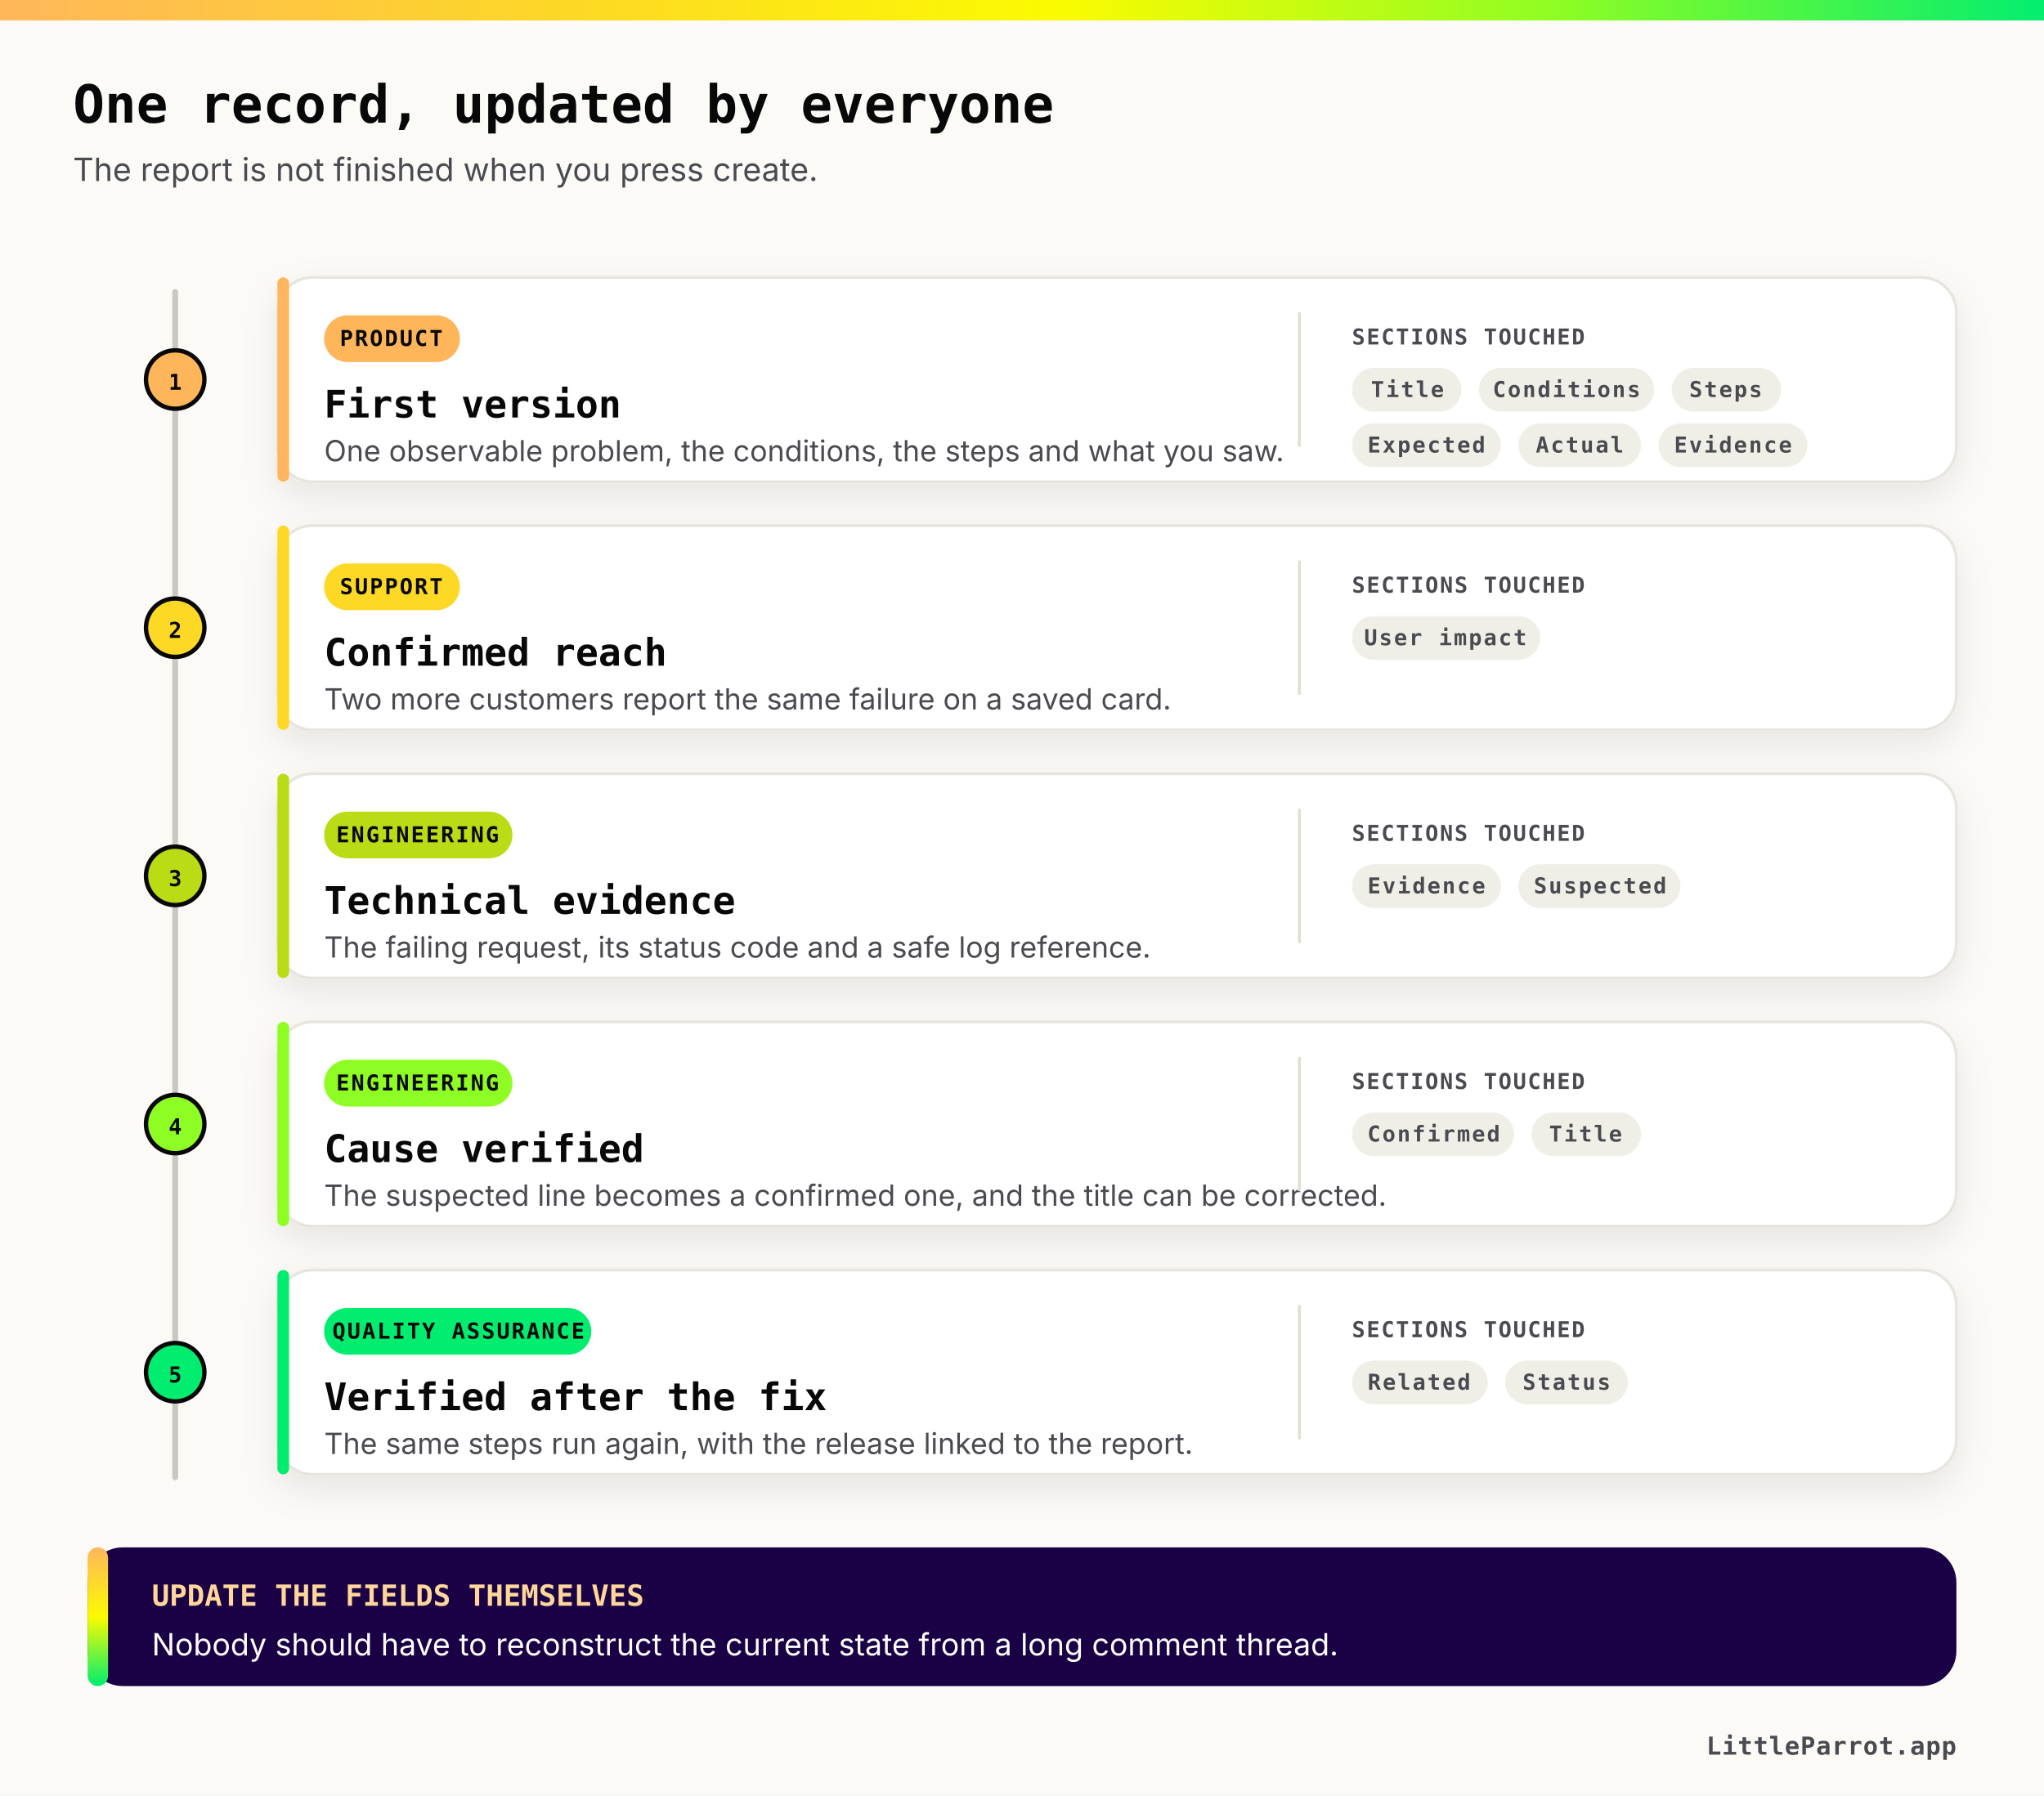
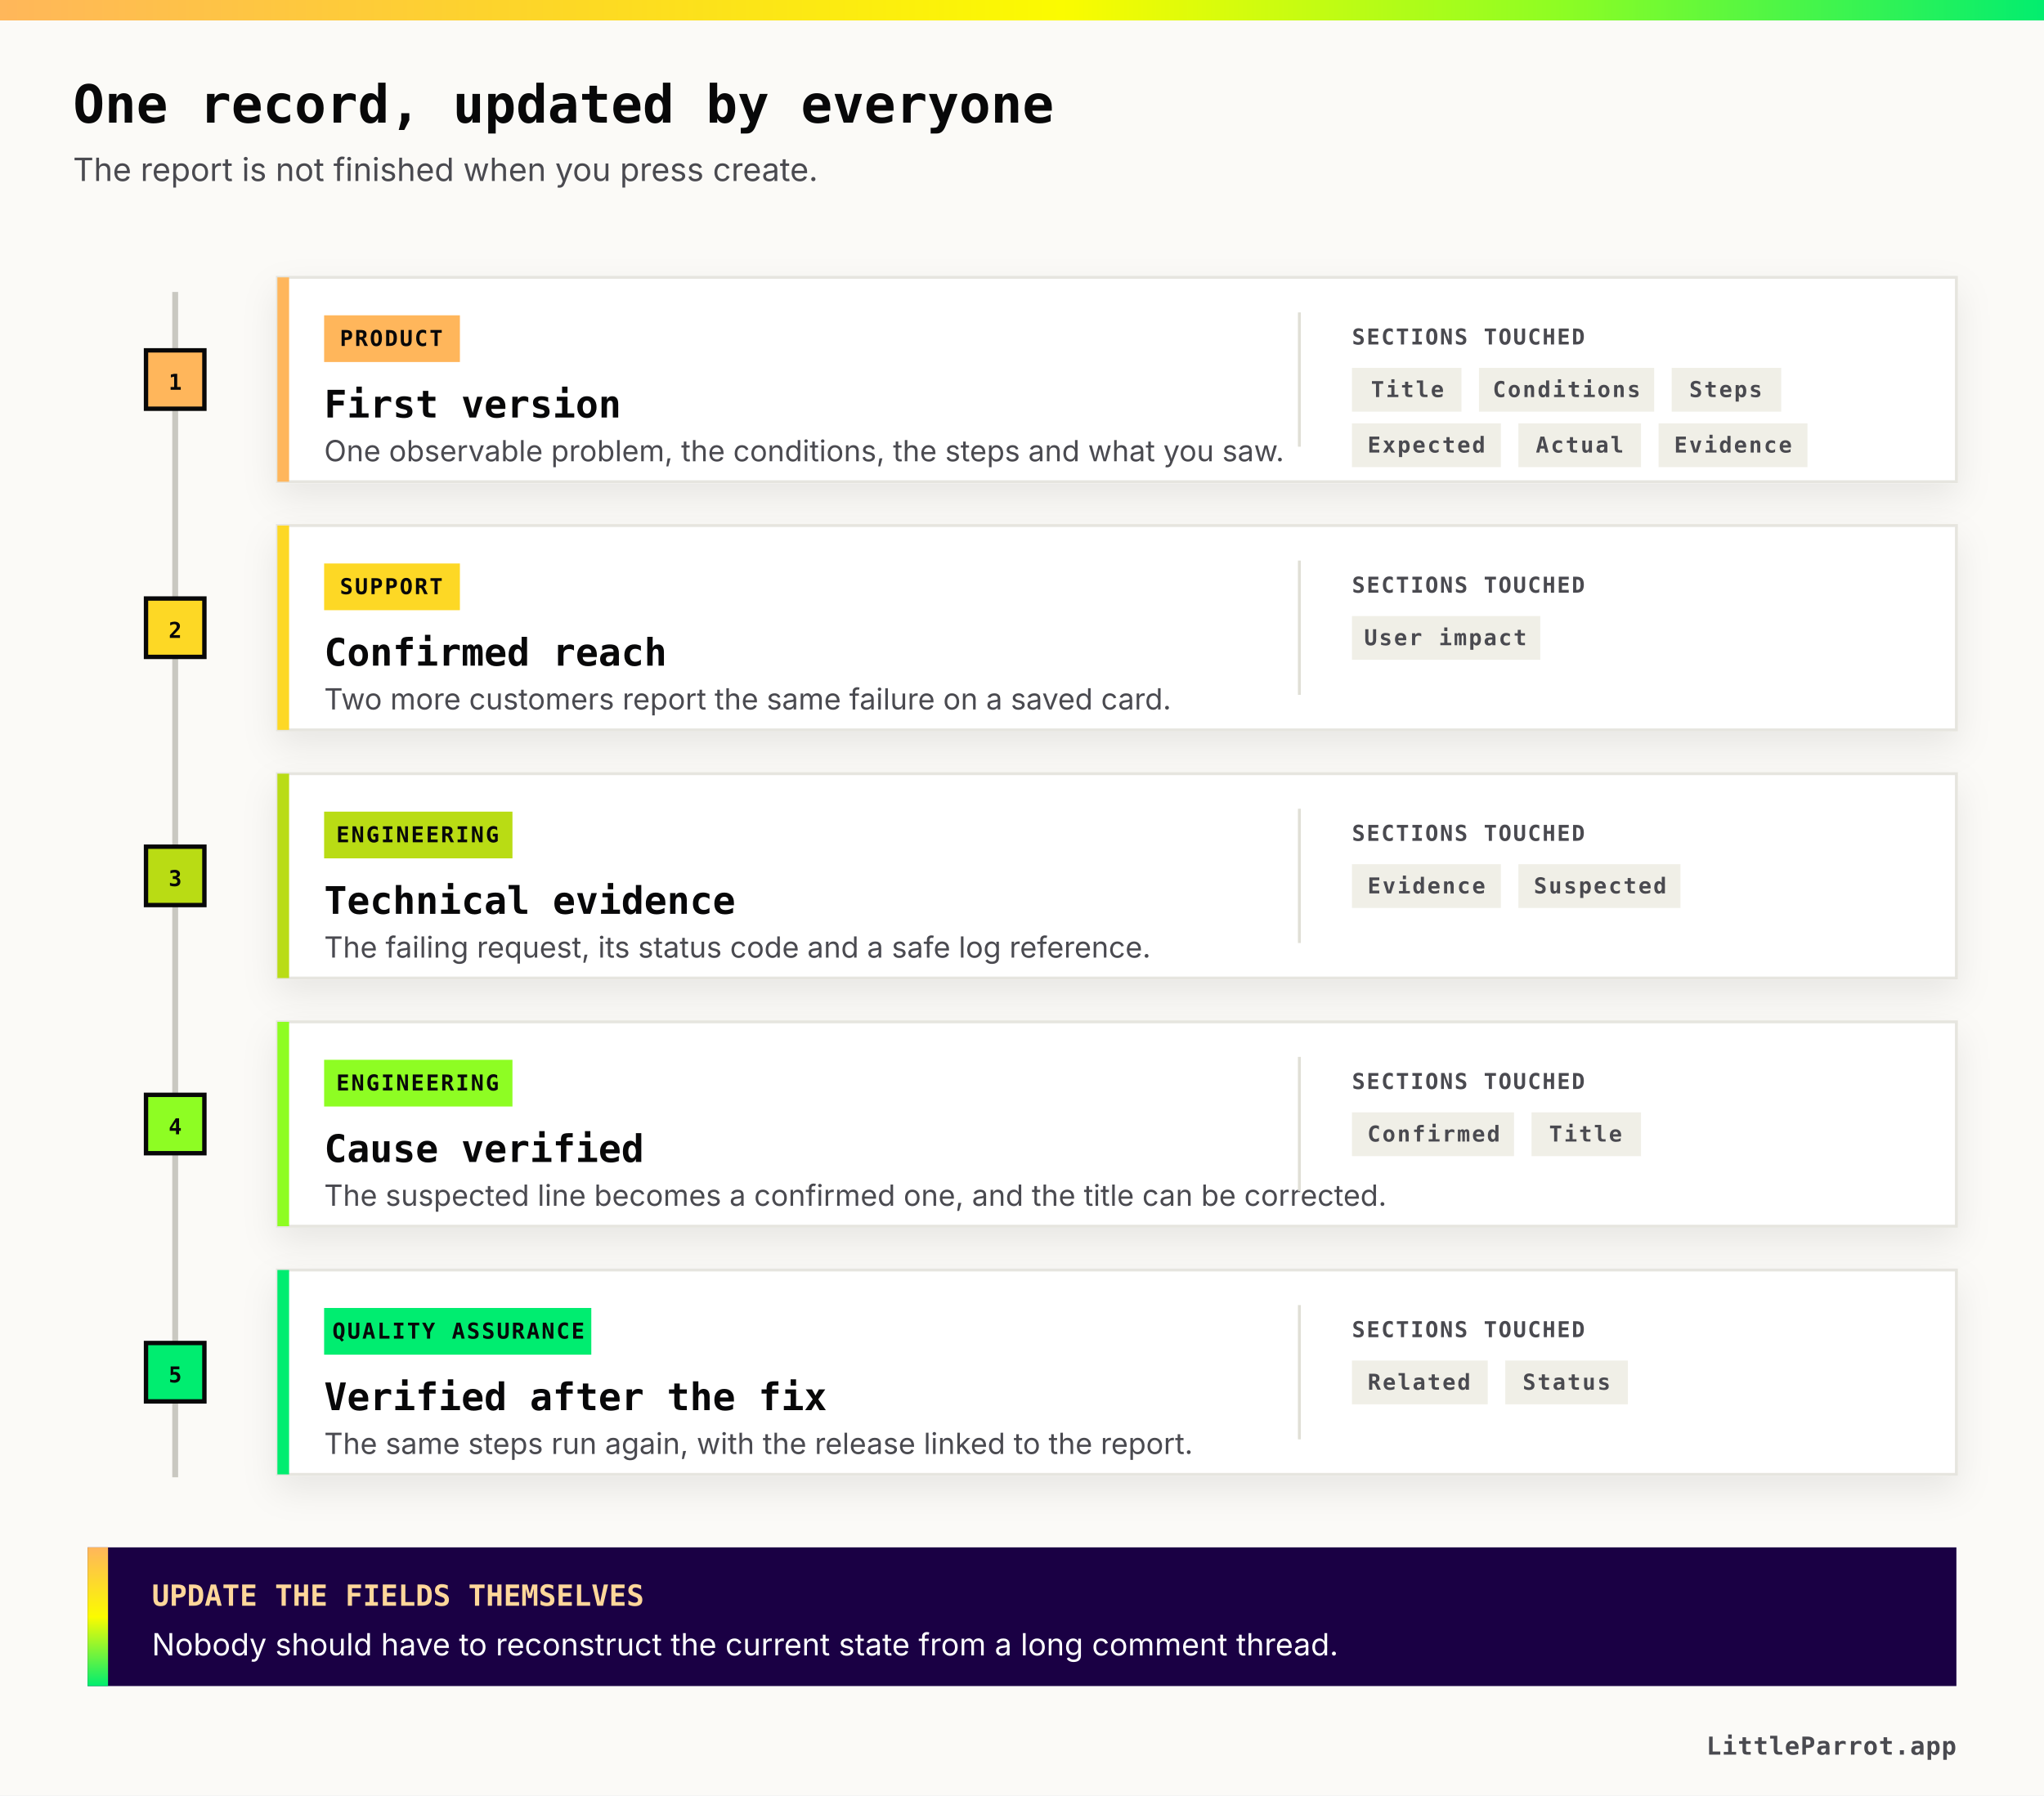
<svg xmlns="http://www.w3.org/2000/svg" width="1400" height="1230" viewBox="0 0 1400 1230" role="img" aria-labelledby="living-title living-description">
  <defs>
    <linearGradient id="brand-gradient" x1="0" y1="0" x2="1" y2="0">
      <stop offset="0%" stop-color="#ffb65b" />
      <stop offset="28%" stop-color="#fdd825" />
      <stop offset="52%" stop-color="#fbfb00" />
      <stop offset="76%" stop-color="#8efd23" />
      <stop offset="100%" stop-color="#00ed70" />
    </linearGradient>
    <linearGradient id="brand-gradient-v" x1="0" y1="0" x2="0" y2="1">
      <stop offset="0%" stop-color="#ffb65b" />
      <stop offset="50%" stop-color="#fbfb00" />
      <stop offset="100%" stop-color="#00ed70" />
    </linearGradient>
    <filter id="card-shadow" x="-20%" y="-20%" width="140%" height="160%">
      <feDropShadow dx="0" dy="10" stdDeviation="12" flood-color="#080809" flood-opacity="0.08" />
    </filter>
    <marker id="arrow" viewBox="0 0 12 12" refX="10" refY="6" markerWidth="9" markerHeight="9" orient="auto-start-reverse">
      <path d="M 1 1 L 11 6 L 1 11 z" fill="#080809" />
    </marker>
    <style>
      .display { font-family: "Space Mono", Menlo, Consolas, monospace; fill: #080809; }
      .copy { font-family: Inter, Arial, sans-serif; fill: #080809; }
      .muted { fill: #4a4a50; }
      .card-title { font-family: "Space Mono", Menlo, Consolas, monospace; font-size: 26px; font-weight: 700; fill: #080809; }
      .sec { font-family: "Space Mono", Menlo, Consolas, monospace; font-size: 22px; font-weight: 700; fill: #080809; }
      .body { font-family: Inter, Arial, sans-serif; font-size: 21px; fill: #080809; }
      .gloss { font-family: Inter, Arial, sans-serif; font-size: 20px; fill: #4a4a50; }
      .small { font-family: Inter, Arial, sans-serif; font-size: 18px; fill: #4a4a50; }
      .label { font-family: "Space Mono", Menlo, Consolas, monospace; font-size: 17px; font-weight: 700; fill: #4a4a50; letter-spacing: 0.5px; }
      .mini { font-family: "Space Mono", Menlo, Consolas, monospace; font-size: 15px; font-weight: 700; fill: #4a4a50; letter-spacing: 1px; }
      .pill { font-family: "Space Mono", Menlo, Consolas, monospace; font-size: 15px; font-weight: 700; letter-spacing: 1.2px; }
      .code { font-family: "Space Mono", Menlo, Consolas, monospace; font-size: 18px; fill: #080809; }
-       .connector { fill: none; stroke: #080809; stroke-width: 4; stroke-linecap: round; stroke-linejoin: round; marker-end: url(#arrow); }
-       .stem { fill: none; stroke: #080809; stroke-width: 4; stroke-linecap: round; stroke-linejoin: round; }
-       .bracket { fill: none; stroke: #b4b3aa; stroke-width: 3; stroke-linecap: round; stroke-linejoin: round; }
+       .connector { fill: none; stroke: #080809; stroke-width: 4; stroke-linecap: butt; stroke-linejoin: miter; marker-end: url(#arrow); }
+       .stem { fill: none; stroke: #080809; stroke-width: 4; stroke-linecap: butt; stroke-linejoin: miter; }
+       .bracket { fill: none; stroke: #b4b3aa; stroke-width: 3; stroke-linecap: butt; stroke-linejoin: miter; }
      .divider { stroke: #e0dfd6; stroke-width: 2; }
      .band { fill: #ffffff; stroke: #e6e5df; stroke-width: 2; }
    </style>
  </defs>
  <rect width="1400" height="1230" fill="#fbfaf7" />
  <rect x="0" y="0" width="1400" height="14" fill="url(#brand-gradient)" />
  <text x="50" y="84" class="display" font-size="36" font-weight="700">One record, updated by everyone</text>
  <text x="50" y="124" class="copy muted" font-size="22">The report is not finished when you press create.</text>
  <path d="M120 200 V1012" class="stem" style="stroke:#c9c8c1" />
-   <circle cx="120" cy="260" r="20" fill="#ffb65b" stroke="#080809" stroke-width="3" />
+   <rect x="100" y="240" width="40" height="40" fill="#ffb65b" stroke="#080809" stroke-width="3" />
  <text x="120" y="267" text-anchor="middle" class="pill" style="fill:#080809">1</text>
  <g filter="url(#card-shadow)">
-     <rect x="190" y="190" width="1150" height="140" rx="24" fill="#ffffff" stroke="#e6e5df" stroke-width="2" />
-     <rect x="190" y="190" width="8" height="140" rx="4" fill="#ffb65b" />
+     <rect x="190" y="190" width="1150" height="140" fill="#ffffff" stroke="#e6e5df" stroke-width="2" />
+     <rect x="190" y="190" width="8" height="140" fill="#ffb65b" />
  </g>
-   <rect x="222" y="216" width="93" height="32" rx="16" fill="#ffb65b" />
+   <rect x="222" y="216" width="93" height="32" fill="#ffb65b" />
  <text x="268" y="237" text-anchor="middle" class="pill" style="fill:#080809">PRODUCT</text>
  <text x="222" y="286" class="card-title" font-size="24">First version</text>
  <text x="222" y="316" class="gloss">One observable problem, the conditions, the steps and what you saw.</text>
  <line x1="890" y1="214" x2="890" y2="306" class="divider" />
  <text x="926" y="236" class="mini">SECTIONS TOUCHED</text>
-   <rect x="926" y="252" width="75" height="30" rx="15" fill="#f0efe7" />
+   <rect x="926" y="252" width="75" height="30" fill="#f0efe7" />
  <text x="964" y="272" text-anchor="middle" class="pill" style="fill:#4a4a50">Title</text>
-   <rect x="1013.0" y="252" width="120" height="30" rx="15" fill="#f0efe7" />
+   <rect x="1013.0" y="252" width="120" height="30" fill="#f0efe7" />
  <text x="1073" y="272" text-anchor="middle" class="pill" style="fill:#4a4a50">Conditions</text>
-   <rect x="1145.0" y="252" width="75" height="30" rx="15" fill="#f0efe7" />
+   <rect x="1145.0" y="252" width="75" height="30" fill="#f0efe7" />
  <text x="1182" y="272" text-anchor="middle" class="pill" style="fill:#4a4a50">Steps</text>
-   <rect x="926" y="290" width="102" height="30" rx="15" fill="#f0efe7" />
+   <rect x="926" y="290" width="102" height="30" fill="#f0efe7" />
  <text x="977" y="310" text-anchor="middle" class="pill" style="fill:#4a4a50">Expected</text>
-   <rect x="1040.0" y="290" width="84" height="30" rx="15" fill="#f0efe7" />
+   <rect x="1040.0" y="290" width="84" height="30" fill="#f0efe7" />
  <text x="1082" y="310" text-anchor="middle" class="pill" style="fill:#4a4a50">Actual</text>
-   <rect x="1136.0" y="290" width="102" height="30" rx="15" fill="#f0efe7" />
+   <rect x="1136.0" y="290" width="102" height="30" fill="#f0efe7" />
  <text x="1187" y="310" text-anchor="middle" class="pill" style="fill:#4a4a50">Evidence</text>
-   <circle cx="120" cy="430" r="20" fill="#fdd825" stroke="#080809" stroke-width="3" />
+   <rect x="100" y="410" width="40" height="40" fill="#fdd825" stroke="#080809" stroke-width="3" />
  <text x="120" y="437" text-anchor="middle" class="pill" style="fill:#080809">2</text>
  <g filter="url(#card-shadow)">
-     <rect x="190" y="360" width="1150" height="140" rx="24" fill="#ffffff" stroke="#e6e5df" stroke-width="2" />
-     <rect x="190" y="360" width="8" height="140" rx="4" fill="#fdd825" />
+     <rect x="190" y="360" width="1150" height="140" fill="#ffffff" stroke="#e6e5df" stroke-width="2" />
+     <rect x="190" y="360" width="8" height="140" fill="#fdd825" />
  </g>
-   <rect x="222" y="386" width="93" height="32" rx="16" fill="#fdd825" />
+   <rect x="222" y="386" width="93" height="32" fill="#fdd825" />
  <text x="268" y="407" text-anchor="middle" class="pill" style="fill:#080809">SUPPORT</text>
  <text x="222" y="456" class="card-title" font-size="24">Confirmed reach</text>
  <text x="222" y="486" class="gloss">Two more customers report the same failure on a saved card.</text>
  <line x1="890" y1="384" x2="890" y2="476" class="divider" />
  <text x="926" y="406" class="mini">SECTIONS TOUCHED</text>
-   <rect x="926" y="422" width="129" height="30" rx="15" fill="#f0efe7" />
+   <rect x="926" y="422" width="129" height="30" fill="#f0efe7" />
  <text x="990" y="442" text-anchor="middle" class="pill" style="fill:#4a4a50">User impact</text>
-   <circle cx="120" cy="600" r="20" fill="#b9dc14" stroke="#080809" stroke-width="3" />
+   <rect x="100" y="580" width="40" height="40" fill="#b9dc14" stroke="#080809" stroke-width="3" />
  <text x="120" y="607" text-anchor="middle" class="pill" style="fill:#080809">3</text>
  <g filter="url(#card-shadow)">
-     <rect x="190" y="530" width="1150" height="140" rx="24" fill="#ffffff" stroke="#e6e5df" stroke-width="2" />
-     <rect x="190" y="530" width="8" height="140" rx="4" fill="#b9dc14" />
+     <rect x="190" y="530" width="1150" height="140" fill="#ffffff" stroke="#e6e5df" stroke-width="2" />
+     <rect x="190" y="530" width="8" height="140" fill="#b9dc14" />
  </g>
-   <rect x="222" y="556" width="129" height="32" rx="16" fill="#b9dc14" />
+   <rect x="222" y="556" width="129" height="32" fill="#b9dc14" />
  <text x="286" y="577" text-anchor="middle" class="pill" style="fill:#080809">ENGINEERING</text>
  <text x="222" y="626" class="card-title" font-size="24">Technical evidence</text>
  <text x="222" y="656" class="gloss">The failing request, its status code and a safe log reference.</text>
  <line x1="890" y1="554" x2="890" y2="646" class="divider" />
  <text x="926" y="576" class="mini">SECTIONS TOUCHED</text>
-   <rect x="926" y="592" width="102" height="30" rx="15" fill="#f0efe7" />
+   <rect x="926" y="592" width="102" height="30" fill="#f0efe7" />
  <text x="977" y="612" text-anchor="middle" class="pill" style="fill:#4a4a50">Evidence</text>
-   <rect x="1040.0" y="592" width="111" height="30" rx="15" fill="#f0efe7" />
+   <rect x="1040.0" y="592" width="111" height="30" fill="#f0efe7" />
  <text x="1096" y="612" text-anchor="middle" class="pill" style="fill:#4a4a50">Suspected</text>
-   <circle cx="120" cy="770" r="20" fill="#8efd23" stroke="#080809" stroke-width="3" />
+   <rect x="100" y="750" width="40" height="40" fill="#8efd23" stroke="#080809" stroke-width="3" />
  <text x="120" y="777" text-anchor="middle" class="pill" style="fill:#080809">4</text>
  <g filter="url(#card-shadow)">
-     <rect x="190" y="700" width="1150" height="140" rx="24" fill="#ffffff" stroke="#e6e5df" stroke-width="2" />
-     <rect x="190" y="700" width="8" height="140" rx="4" fill="#8efd23" />
+     <rect x="190" y="700" width="1150" height="140" fill="#ffffff" stroke="#e6e5df" stroke-width="2" />
+     <rect x="190" y="700" width="8" height="140" fill="#8efd23" />
  </g>
-   <rect x="222" y="726" width="129" height="32" rx="16" fill="#8efd23" />
+   <rect x="222" y="726" width="129" height="32" fill="#8efd23" />
  <text x="286" y="747" text-anchor="middle" class="pill" style="fill:#080809">ENGINEERING</text>
  <text x="222" y="796" class="card-title" font-size="24">Cause verified</text>
  <text x="222" y="826" class="gloss">The suspected line becomes a confirmed one, and the title can be corrected.</text>
  <line x1="890" y1="724" x2="890" y2="816" class="divider" />
  <text x="926" y="746" class="mini">SECTIONS TOUCHED</text>
-   <rect x="926" y="762" width="111" height="30" rx="15" fill="#f0efe7" />
+   <rect x="926" y="762" width="111" height="30" fill="#f0efe7" />
  <text x="982" y="782" text-anchor="middle" class="pill" style="fill:#4a4a50">Confirmed</text>
-   <rect x="1049.0" y="762" width="75" height="30" rx="15" fill="#f0efe7" />
+   <rect x="1049.0" y="762" width="75" height="30" fill="#f0efe7" />
  <text x="1086" y="782" text-anchor="middle" class="pill" style="fill:#4a4a50">Title</text>
-   <circle cx="120" cy="940" r="20" fill="#00ed70" stroke="#080809" stroke-width="3" />
+   <rect x="100" y="920" width="40" height="40" fill="#00ed70" stroke="#080809" stroke-width="3" />
  <text x="120" y="947" text-anchor="middle" class="pill" style="fill:#080809">5</text>
  <g filter="url(#card-shadow)">
-     <rect x="190" y="870" width="1150" height="140" rx="24" fill="#ffffff" stroke="#e6e5df" stroke-width="2" />
-     <rect x="190" y="870" width="8" height="140" rx="4" fill="#00ed70" />
+     <rect x="190" y="870" width="1150" height="140" fill="#ffffff" stroke="#e6e5df" stroke-width="2" />
+     <rect x="190" y="870" width="8" height="140" fill="#00ed70" />
  </g>
-   <rect x="222" y="896" width="183" height="32" rx="16" fill="#00ed70" />
+   <rect x="222" y="896" width="183" height="32" fill="#00ed70" />
  <text x="314" y="917" text-anchor="middle" class="pill" style="fill:#080809">QUALITY ASSURANCE</text>
  <text x="222" y="966" class="card-title" font-size="24">Verified after the fix</text>
  <text x="222" y="996" class="gloss">The same steps run again, with the release linked to the report.</text>
  <line x1="890" y1="894" x2="890" y2="986" class="divider" />
  <text x="926" y="916" class="mini">SECTIONS TOUCHED</text>
-   <rect x="926" y="932" width="93" height="30" rx="15" fill="#f0efe7" />
+   <rect x="926" y="932" width="93" height="30" fill="#f0efe7" />
  <text x="972" y="952" text-anchor="middle" class="pill" style="fill:#4a4a50">Related</text>
-   <rect x="1031.0" y="932" width="84" height="30" rx="15" fill="#f0efe7" />
+   <rect x="1031.0" y="932" width="84" height="30" fill="#f0efe7" />
  <text x="1073" y="952" text-anchor="middle" class="pill" style="fill:#4a4a50">Status</text>
-   <rect x="60" y="1060" width="1280" height="95" rx="24" fill="#1a0044" />
-   <rect x="60" y="1060" width="14" height="95" rx="7" fill="url(#brand-gradient-v)" />
+   <rect x="60" y="1060" width="1280" height="95" fill="#1a0044" />
+   <rect x="60" y="1060" width="14" height="95" fill="url(#brand-gradient-v)" />
  <text x="104" y="1100" class="display" font-size="20" font-weight="700" style="fill:#ffd79a">UPDATE THE FIELDS THEMSELVES</text>
  <text x="104" y="1134" class="copy" font-size="21" style="fill:#ffffff">Nobody should have to reconstruct the current state from a long comment thread.</text>
  <text x="1340" y="1202" text-anchor="end" class="label">LittleParrot.app</text>
</svg>
